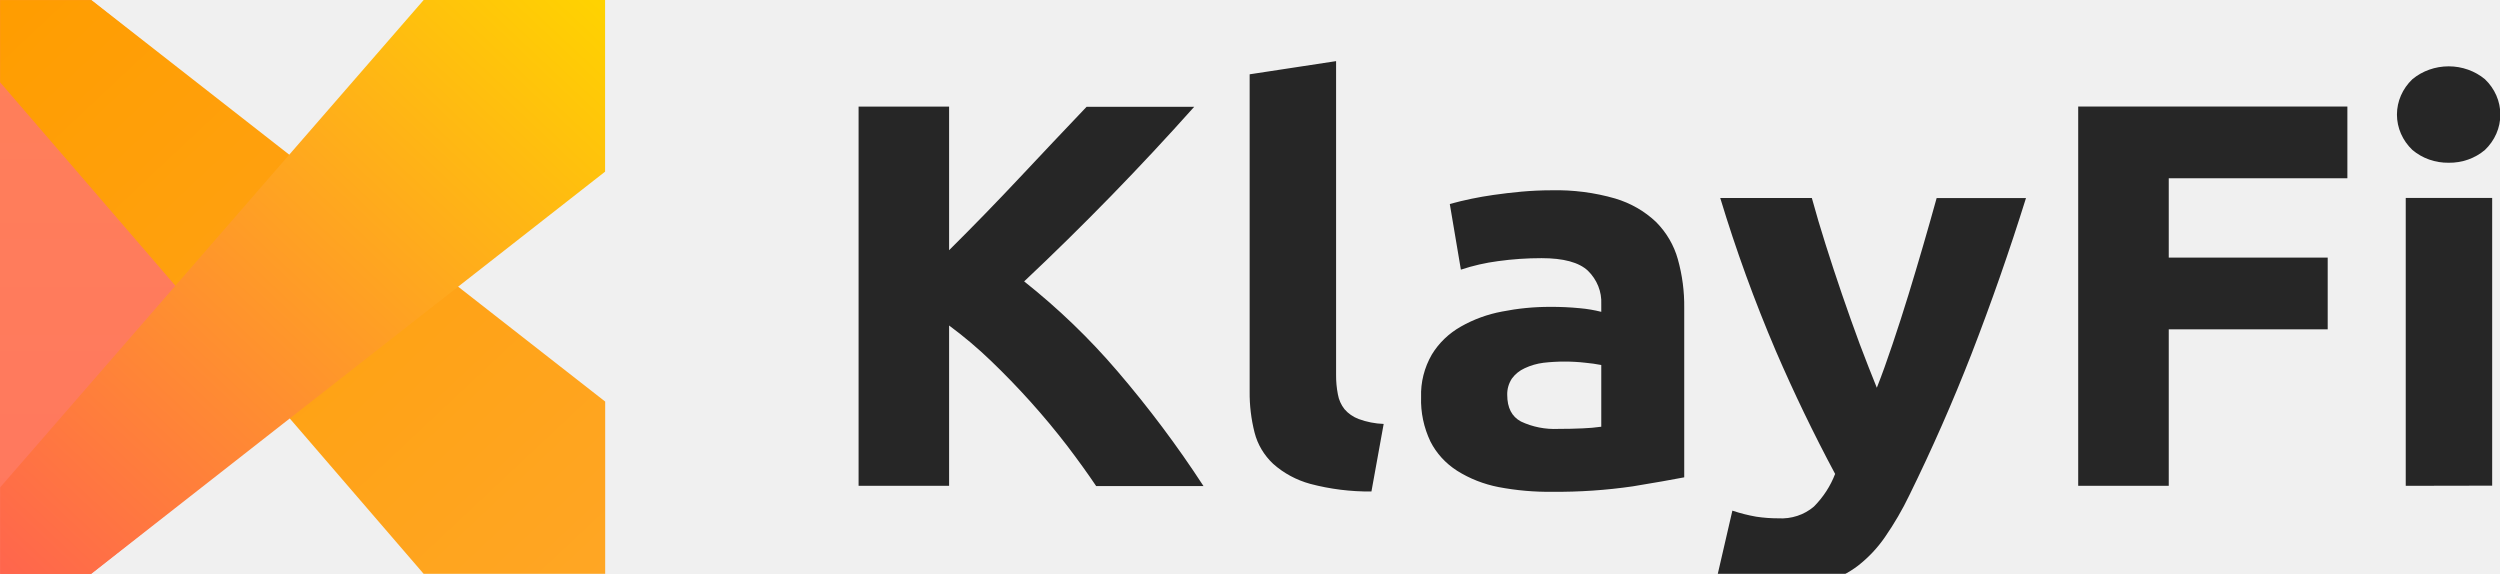
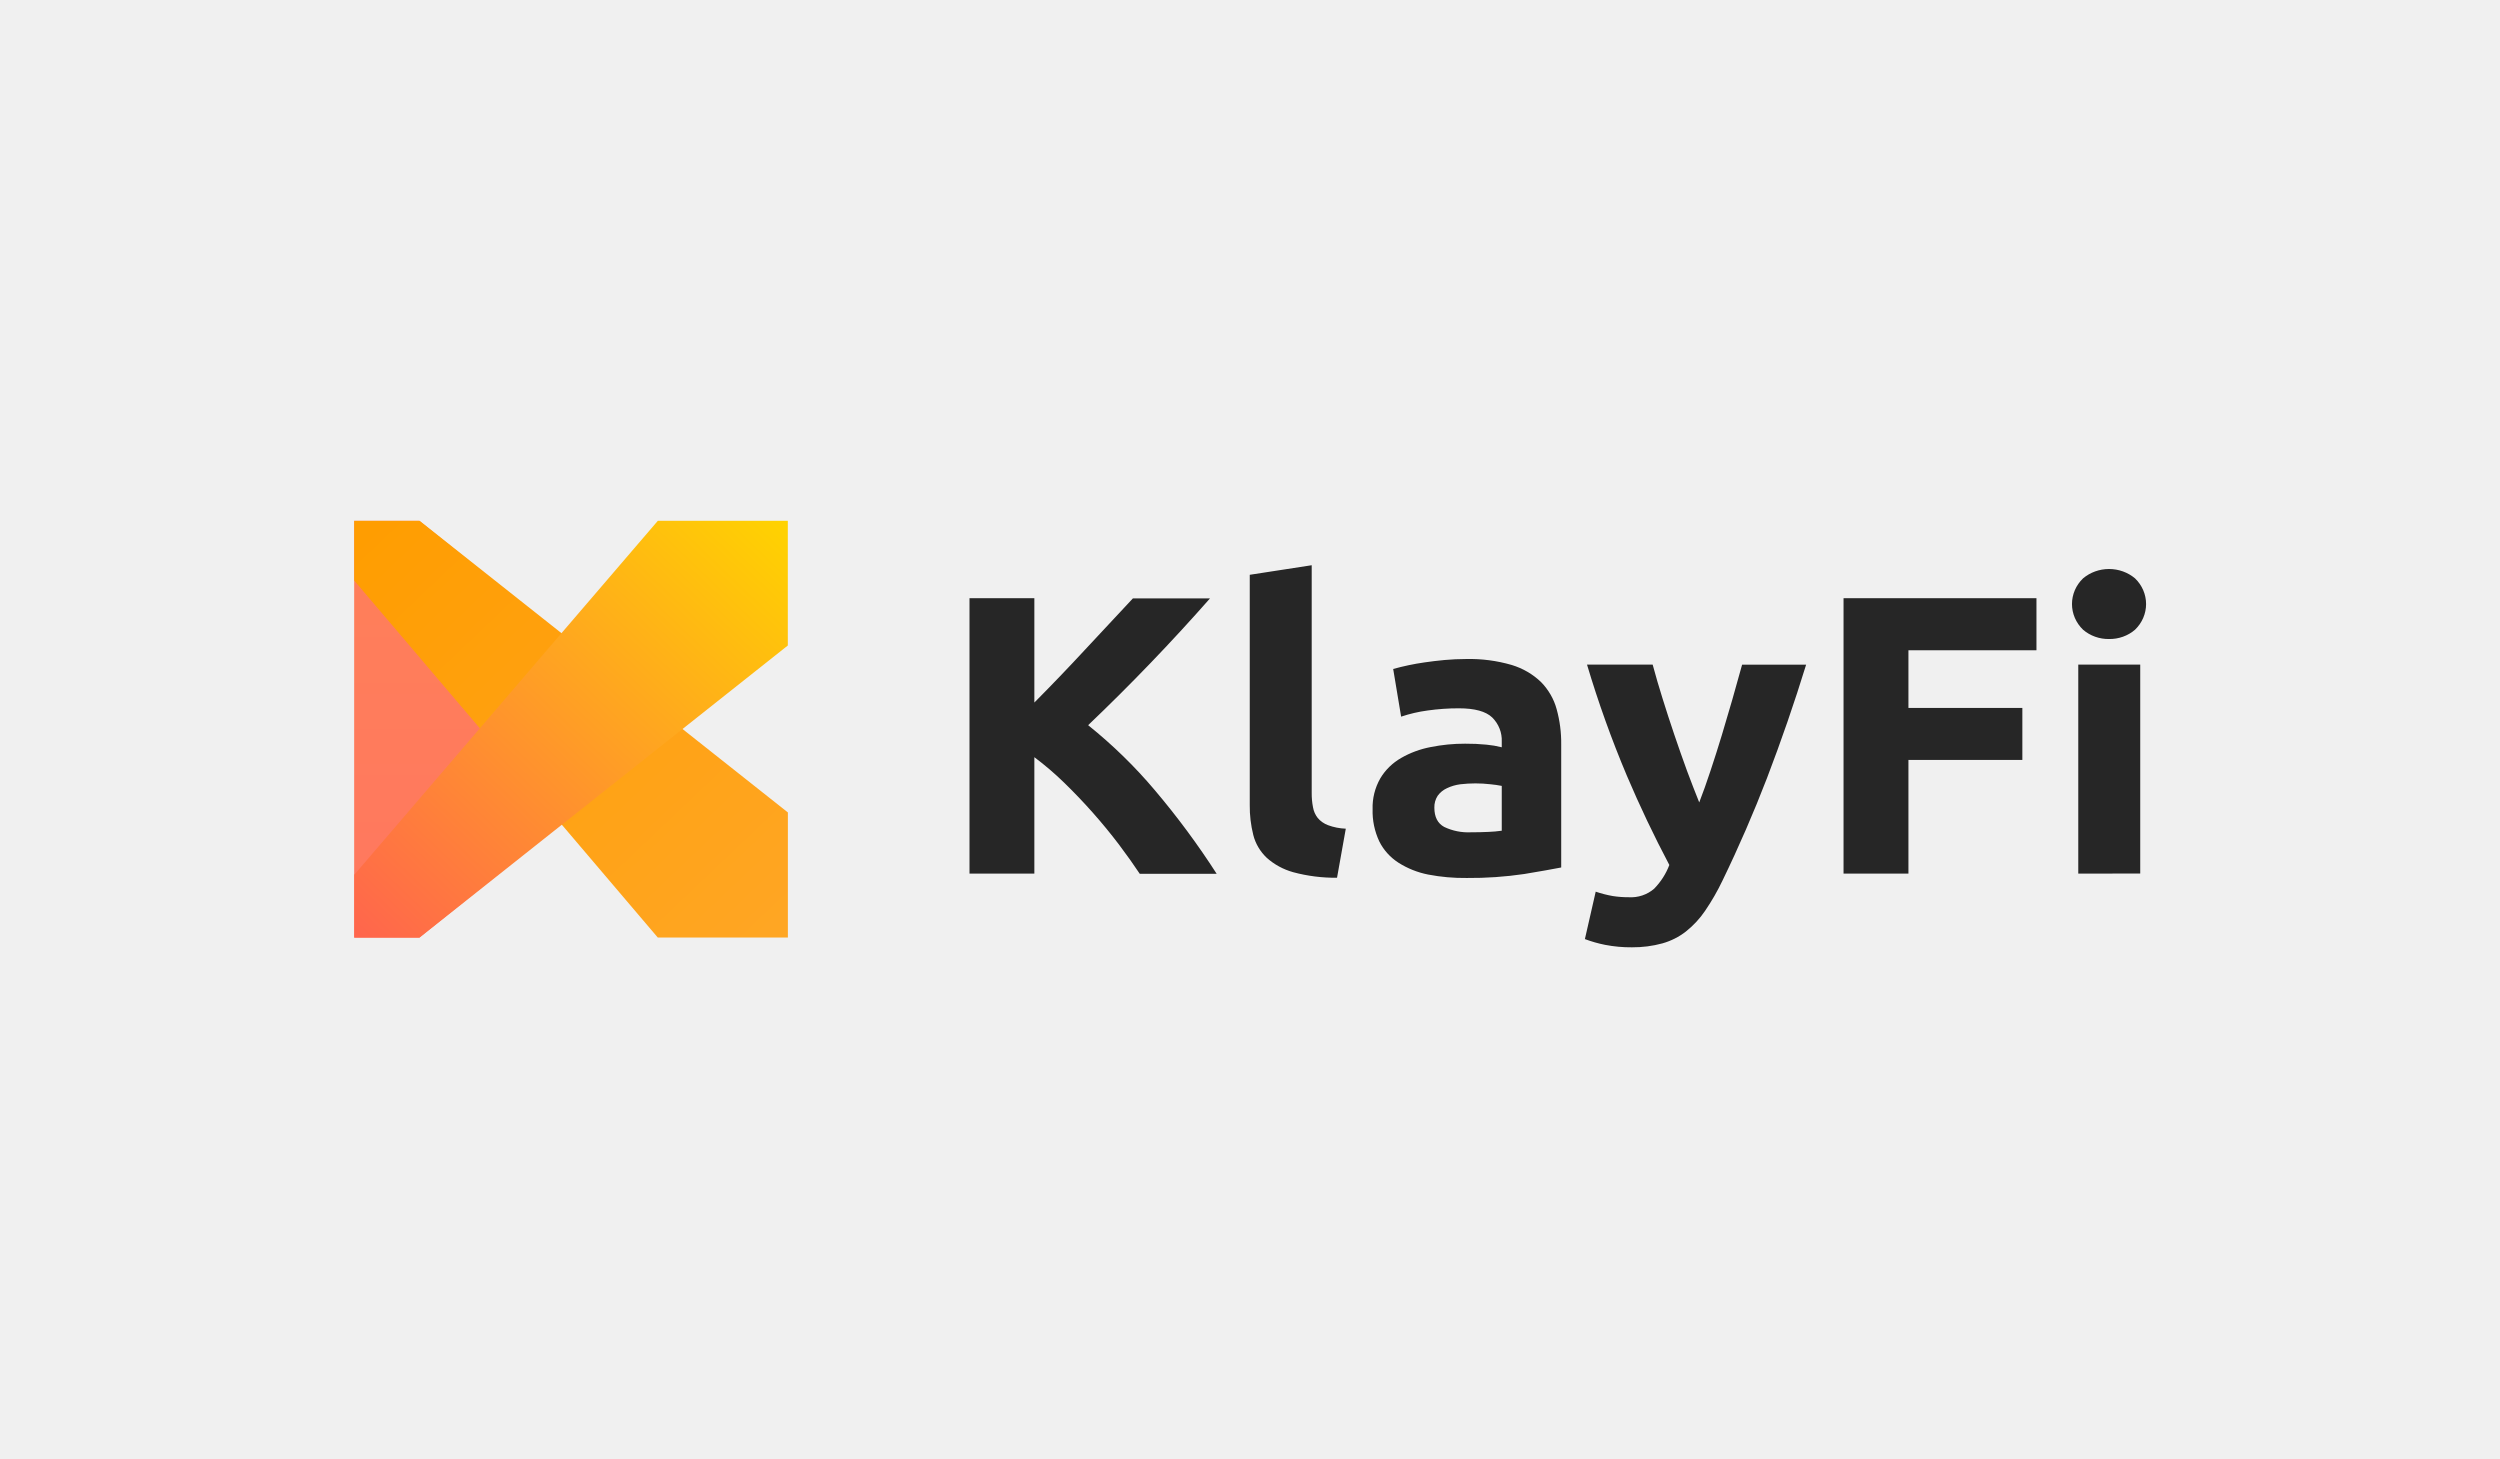
- <svg xmlns="http://www.w3.org/2000/svg" width="122" height="28" viewBox="0 0 122 28" fill="none">
-   <g clip-path="url(#clip0_4069_10128)">
-     <path d="M46.316 23.708V15.884C47.034 16.415 47.715 16.99 48.354 17.605C49.703 18.899 50.947 20.286 52.077 21.753C52.616 22.462 53.088 23.117 53.492 23.719H58.73C57.459 21.766 56.055 19.892 54.526 18.109C53.164 16.516 51.641 15.05 49.979 13.732C52.876 11.005 55.642 8.165 58.277 5.212H53.025C51.94 6.352 50.859 7.496 49.783 8.643C48.651 9.851 47.495 11.04 46.316 12.21V5.201H41.899V23.708H46.316ZM66.928 23.974L67.523 20.688C67.106 20.673 66.694 20.592 66.305 20.449C66.034 20.348 65.795 20.182 65.612 19.969C65.444 19.755 65.334 19.508 65.289 19.246C65.227 18.93 65.198 18.609 65.201 18.287V2.983L60.983 3.626V19.097C60.975 19.776 61.056 20.453 61.224 21.113C61.371 21.689 61.684 22.216 62.13 22.635C62.642 23.092 63.263 23.427 63.941 23.613C64.913 23.87 65.919 23.995 66.928 23.985V23.974ZM75.764 24C77.072 24.011 78.378 23.922 79.671 23.735C80.746 23.558 81.586 23.411 82.19 23.294V15.028C82.201 14.226 82.096 13.427 81.879 12.651C81.691 11.972 81.326 11.348 80.817 10.834C80.261 10.306 79.576 9.912 78.821 9.687C77.813 9.396 76.761 9.261 75.707 9.286C75.217 9.286 74.731 9.31 74.249 9.352C73.768 9.395 73.309 9.453 72.873 9.514C72.156 9.616 71.446 9.763 70.75 9.955L71.291 13.159C71.877 12.964 72.484 12.825 73.1 12.744C73.804 12.646 74.514 12.598 75.226 12.598C76.302 12.598 77.055 12.803 77.491 13.212C77.712 13.428 77.883 13.684 77.995 13.964C78.107 14.245 78.157 14.543 78.142 14.842V15.217C77.803 15.132 77.457 15.073 77.109 15.042C76.624 14.994 76.138 14.972 75.651 14.975C74.86 14.973 74.071 15.05 73.298 15.204C72.589 15.337 71.91 15.585 71.291 15.937C70.702 16.27 70.215 16.739 69.875 17.299C69.506 17.937 69.324 18.656 69.349 19.382C69.325 20.126 69.481 20.866 69.805 21.546C70.096 22.122 70.546 22.614 71.107 22.973C71.719 23.358 72.406 23.628 73.128 23.769C73.995 23.934 74.879 24.012 75.764 24ZM76.047 20.93C75.415 20.96 74.786 20.836 74.221 20.569C73.776 20.33 73.553 19.899 73.553 19.273C73.544 18.992 73.623 18.715 73.779 18.476C73.937 18.258 74.153 18.083 74.405 17.969C74.694 17.833 75.005 17.743 75.325 17.703C76.007 17.625 76.696 17.625 77.377 17.703C77.634 17.727 77.889 17.763 78.142 17.812V20.824C77.842 20.866 77.539 20.893 77.236 20.904C76.857 20.922 76.463 20.93 76.047 20.93ZM87.006 28.659C87.709 28.666 88.41 28.576 89.087 28.393C89.67 28.23 90.213 27.959 90.683 27.597C91.189 27.199 91.628 26.731 91.986 26.21C92.437 25.558 92.836 24.874 93.177 24.165C94.285 21.911 95.295 19.615 96.207 17.278C97.18 14.767 98.067 12.23 98.868 9.666H94.508C94.072 11.243 93.614 12.814 93.135 14.378C92.88 15.209 92.62 16.014 92.356 16.797C92.093 17.581 91.838 18.293 91.589 18.922C91.329 18.282 91.049 17.57 90.757 16.797C90.16 15.184 89.604 13.559 89.087 11.923C88.849 11.174 88.626 10.421 88.418 9.663H83.948C84.714 12.195 85.62 14.688 86.663 17.132C87.541 19.166 88.504 21.165 89.554 23.127C89.328 23.718 88.976 24.26 88.52 24.72C88.286 24.921 88.011 25.076 87.711 25.174C87.411 25.273 87.093 25.314 86.776 25.294C86.416 25.295 86.056 25.268 85.701 25.214C85.306 25.145 84.918 25.046 84.54 24.919L83.804 28.107C84.25 28.273 84.71 28.402 85.18 28.494C85.781 28.61 86.393 28.665 87.006 28.659ZM105.835 23.719V16.07H113.592V12.572H105.835V8.699H114.552V5.198H101.416V23.706H105.835V23.719ZM119.495 7.942C120.147 7.952 120.78 7.729 121.264 7.318C121.747 6.857 122.017 6.237 122.017 5.591C122.017 4.946 121.747 4.325 121.264 3.865C120.776 3.46 120.146 3.237 119.495 3.237C118.843 3.237 118.214 3.46 117.725 3.865C117.242 4.325 116.971 4.945 116.971 5.591C116.971 6.237 117.242 6.858 117.725 7.318C118.21 7.728 118.842 7.951 119.495 7.942ZM121.618 23.7V9.66H117.4V23.708L121.618 23.7Z" fill="#262626" />
-     <path fill-rule="evenodd" clip-rule="evenodd" d="M0 0H4.436L22.107 14L4.436 28.008H0V0Z" fill="url(#paint0_linear_4069_10128)" />
-     <path fill-rule="evenodd" clip-rule="evenodd" d="M0.005 0.003V4.016L20.672 28H29.533V19.597L4.459 0.003H0.005Z" fill="url(#paint1_linear_4069_10128)" />
-     <path fill-rule="evenodd" clip-rule="evenodd" d="M29.528 8.377V0H20.675L0.009 23.782V28.008H4.445L29.528 8.377Z" fill="url(#paint2_linear_4069_10128)" />
-   </g>
+ <svg xmlns="http://www.w3.org/2000/svg" width="120" height="70" viewBox="0 0 120 70" fill="none">
+   <path d="M49.649 41.934V36.345C50.156 36.725 50.636 37.136 51.086 37.575C52.036 38.499 52.914 39.49 53.71 40.538C54.09 41.044 54.423 41.512 54.708 41.942H58.4C57.504 40.547 56.514 39.209 55.436 37.935C54.477 36.797 53.403 35.75 52.231 34.809C54.273 32.861 56.223 30.832 58.08 28.723H54.379C53.614 29.537 52.852 30.354 52.093 31.174C51.295 32.036 50.48 32.886 49.649 33.722V28.715H46.536V41.934H49.649ZM64.179 42.124L64.598 39.777C64.304 39.766 64.014 39.709 63.74 39.607C63.549 39.534 63.38 39.416 63.251 39.263C63.133 39.111 63.055 38.934 63.024 38.747C62.98 38.521 62.959 38.292 62.962 38.062V27.131L59.988 27.59V38.641C59.983 39.126 60.04 39.609 60.158 40.081C60.262 40.492 60.483 40.868 60.797 41.168C61.158 41.494 61.596 41.733 62.074 41.866C62.758 42.05 63.468 42.14 64.179 42.132V42.124ZM70.407 42.143C71.329 42.151 72.25 42.087 73.161 41.953C73.92 41.827 74.512 41.722 74.938 41.639V35.734C74.945 35.162 74.871 34.591 74.718 34.037C74.586 33.552 74.328 33.106 73.97 32.739C73.578 32.361 73.095 32.08 72.563 31.919C71.852 31.712 71.111 31.615 70.368 31.633C70.022 31.633 69.679 31.65 69.34 31.68C69.001 31.711 68.677 31.752 68.37 31.796C67.864 31.869 67.364 31.974 66.873 32.111L67.254 34.399C67.668 34.26 68.095 34.161 68.53 34.103C69.026 34.033 69.527 33.998 70.028 33.999C70.787 33.999 71.317 34.145 71.625 34.437C71.781 34.591 71.901 34.774 71.98 34.974C72.059 35.175 72.094 35.388 72.084 35.602V35.869C71.845 35.809 71.601 35.767 71.355 35.744C71.014 35.71 70.671 35.694 70.328 35.697C69.77 35.695 69.215 35.75 68.669 35.86C68.169 35.955 67.691 36.132 67.254 36.383C66.84 36.621 66.496 36.956 66.257 37.357C65.996 37.812 65.868 38.326 65.885 38.844C65.869 39.376 65.979 39.904 66.207 40.39C66.412 40.801 66.729 41.153 67.125 41.409C67.557 41.684 68.04 41.877 68.549 41.978C69.161 42.096 69.784 42.151 70.407 42.143ZM70.607 39.95C70.162 39.972 69.718 39.883 69.32 39.692C69.007 39.521 68.849 39.214 68.849 38.766C68.843 38.566 68.898 38.368 69.008 38.197C69.12 38.042 69.272 37.917 69.45 37.835C69.653 37.738 69.872 37.674 70.098 37.645C70.579 37.589 71.064 37.589 71.545 37.645C71.726 37.662 71.906 37.688 72.084 37.723V39.874C71.872 39.904 71.659 39.923 71.445 39.931C71.178 39.944 70.9 39.95 70.607 39.95ZM78.332 45.471C78.828 45.475 79.322 45.412 79.799 45.281C80.21 45.164 80.593 44.971 80.924 44.712C81.281 44.428 81.591 44.094 81.843 43.722C82.161 43.255 82.442 42.767 82.683 42.261C83.464 40.651 84.175 39.011 84.818 37.342C85.504 35.548 86.13 33.736 86.694 31.904H83.621C83.313 33.031 82.991 34.153 82.653 35.27C82.473 35.864 82.29 36.438 82.104 36.998C81.918 37.558 81.739 38.066 81.563 38.516C81.379 38.059 81.182 37.55 80.976 36.998C80.556 35.846 80.163 34.685 79.799 33.517C79.631 32.982 79.474 32.444 79.328 31.902H76.177C76.716 33.711 77.355 35.492 78.091 37.237C78.709 38.69 79.388 40.118 80.128 41.519C79.969 41.941 79.721 42.329 79.4 42.657C79.235 42.801 79.04 42.911 78.829 42.982C78.618 43.052 78.394 43.081 78.171 43.067C77.916 43.068 77.663 43.049 77.412 43.01C77.134 42.961 76.86 42.89 76.594 42.8L76.075 45.076C76.389 45.195 76.714 45.287 77.045 45.353C77.469 45.435 77.9 45.475 78.332 45.471ZM91.605 41.942V36.478H97.073V33.98H91.605V31.214H97.75V28.713H88.49V41.933H91.605V41.942ZM101.234 30.673C101.694 30.68 102.14 30.521 102.481 30.227C102.822 29.898 103.012 29.455 103.012 28.994C103.012 28.532 102.822 28.09 102.481 27.761C102.137 27.472 101.693 27.312 101.234 27.312C100.775 27.312 100.331 27.472 99.987 27.761C99.646 28.089 99.455 28.532 99.455 28.994C99.455 29.455 99.646 29.898 99.987 30.227C100.328 30.52 100.774 30.68 101.234 30.673ZM102.731 41.929V31.9H99.757V41.934L102.731 41.929Z" fill="#262626" />
+   <path fill-rule="evenodd" clip-rule="evenodd" d="M17 25H20.127L32.584 35L20.127 45.006H17V25Z" fill="url(#paint0_linear_5176_14037)" />
+   <path fill-rule="evenodd" clip-rule="evenodd" d="M17.004 25.002V27.869L31.572 45H37.818V38.997L20.143 25.002H17.004Z" fill="url(#paint1_linear_5176_14037)" />
+   <path fill-rule="evenodd" clip-rule="evenodd" d="M37.815 30.984V25H31.575L17.006 41.987V45.006H20.134L37.815 30.984Z" fill="url(#paint2_linear_5176_14037)" />
  <defs>
-     <linearGradient id="paint0_linear_4069_10128" x1="11.058" y1="27.997" x2="11.058" y2="0" gradientUnits="userSpaceOnUse">
+     <linearGradient id="paint0_linear_5176_14037" x1="24.795" y1="44.998" x2="24.795" y2="25" gradientUnits="userSpaceOnUse">
      <stop stop-color="#FF775F" />
      <stop offset="1" stop-color="#FF8059" />
    </linearGradient>
-     <linearGradient id="paint1_linear_4069_10128" x1="29.553" y1="27.976" x2="1.764" y2="-1.646" gradientUnits="userSpaceOnUse">
+     <linearGradient id="paint1_linear_5176_14037" x1="37.832" y1="44.983" x2="17.968" y2="24.086" gradientUnits="userSpaceOnUse">
      <stop stop-color="#FFA624" />
      <stop offset="1" stop-color="#FF9D00" />
    </linearGradient>
-     <linearGradient id="paint2_linear_4069_10128" x1="-0.138" y1="27.867" x2="27.657" y2="-1.756" gradientUnits="userSpaceOnUse">
+     <linearGradient id="paint2_linear_5176_14037" x1="16.903" y1="44.905" x2="36.771" y2="24.008" gradientUnits="userSpaceOnUse">
      <stop stop-color="#FF654D" />
      <stop offset="1" stop-color="#FFD300" />
    </linearGradient>
-     <clipPath id="clip0_4069_10128">
-       <rect width="122" height="28" fill="white" />
-     </clipPath>
  </defs>
</svg>
